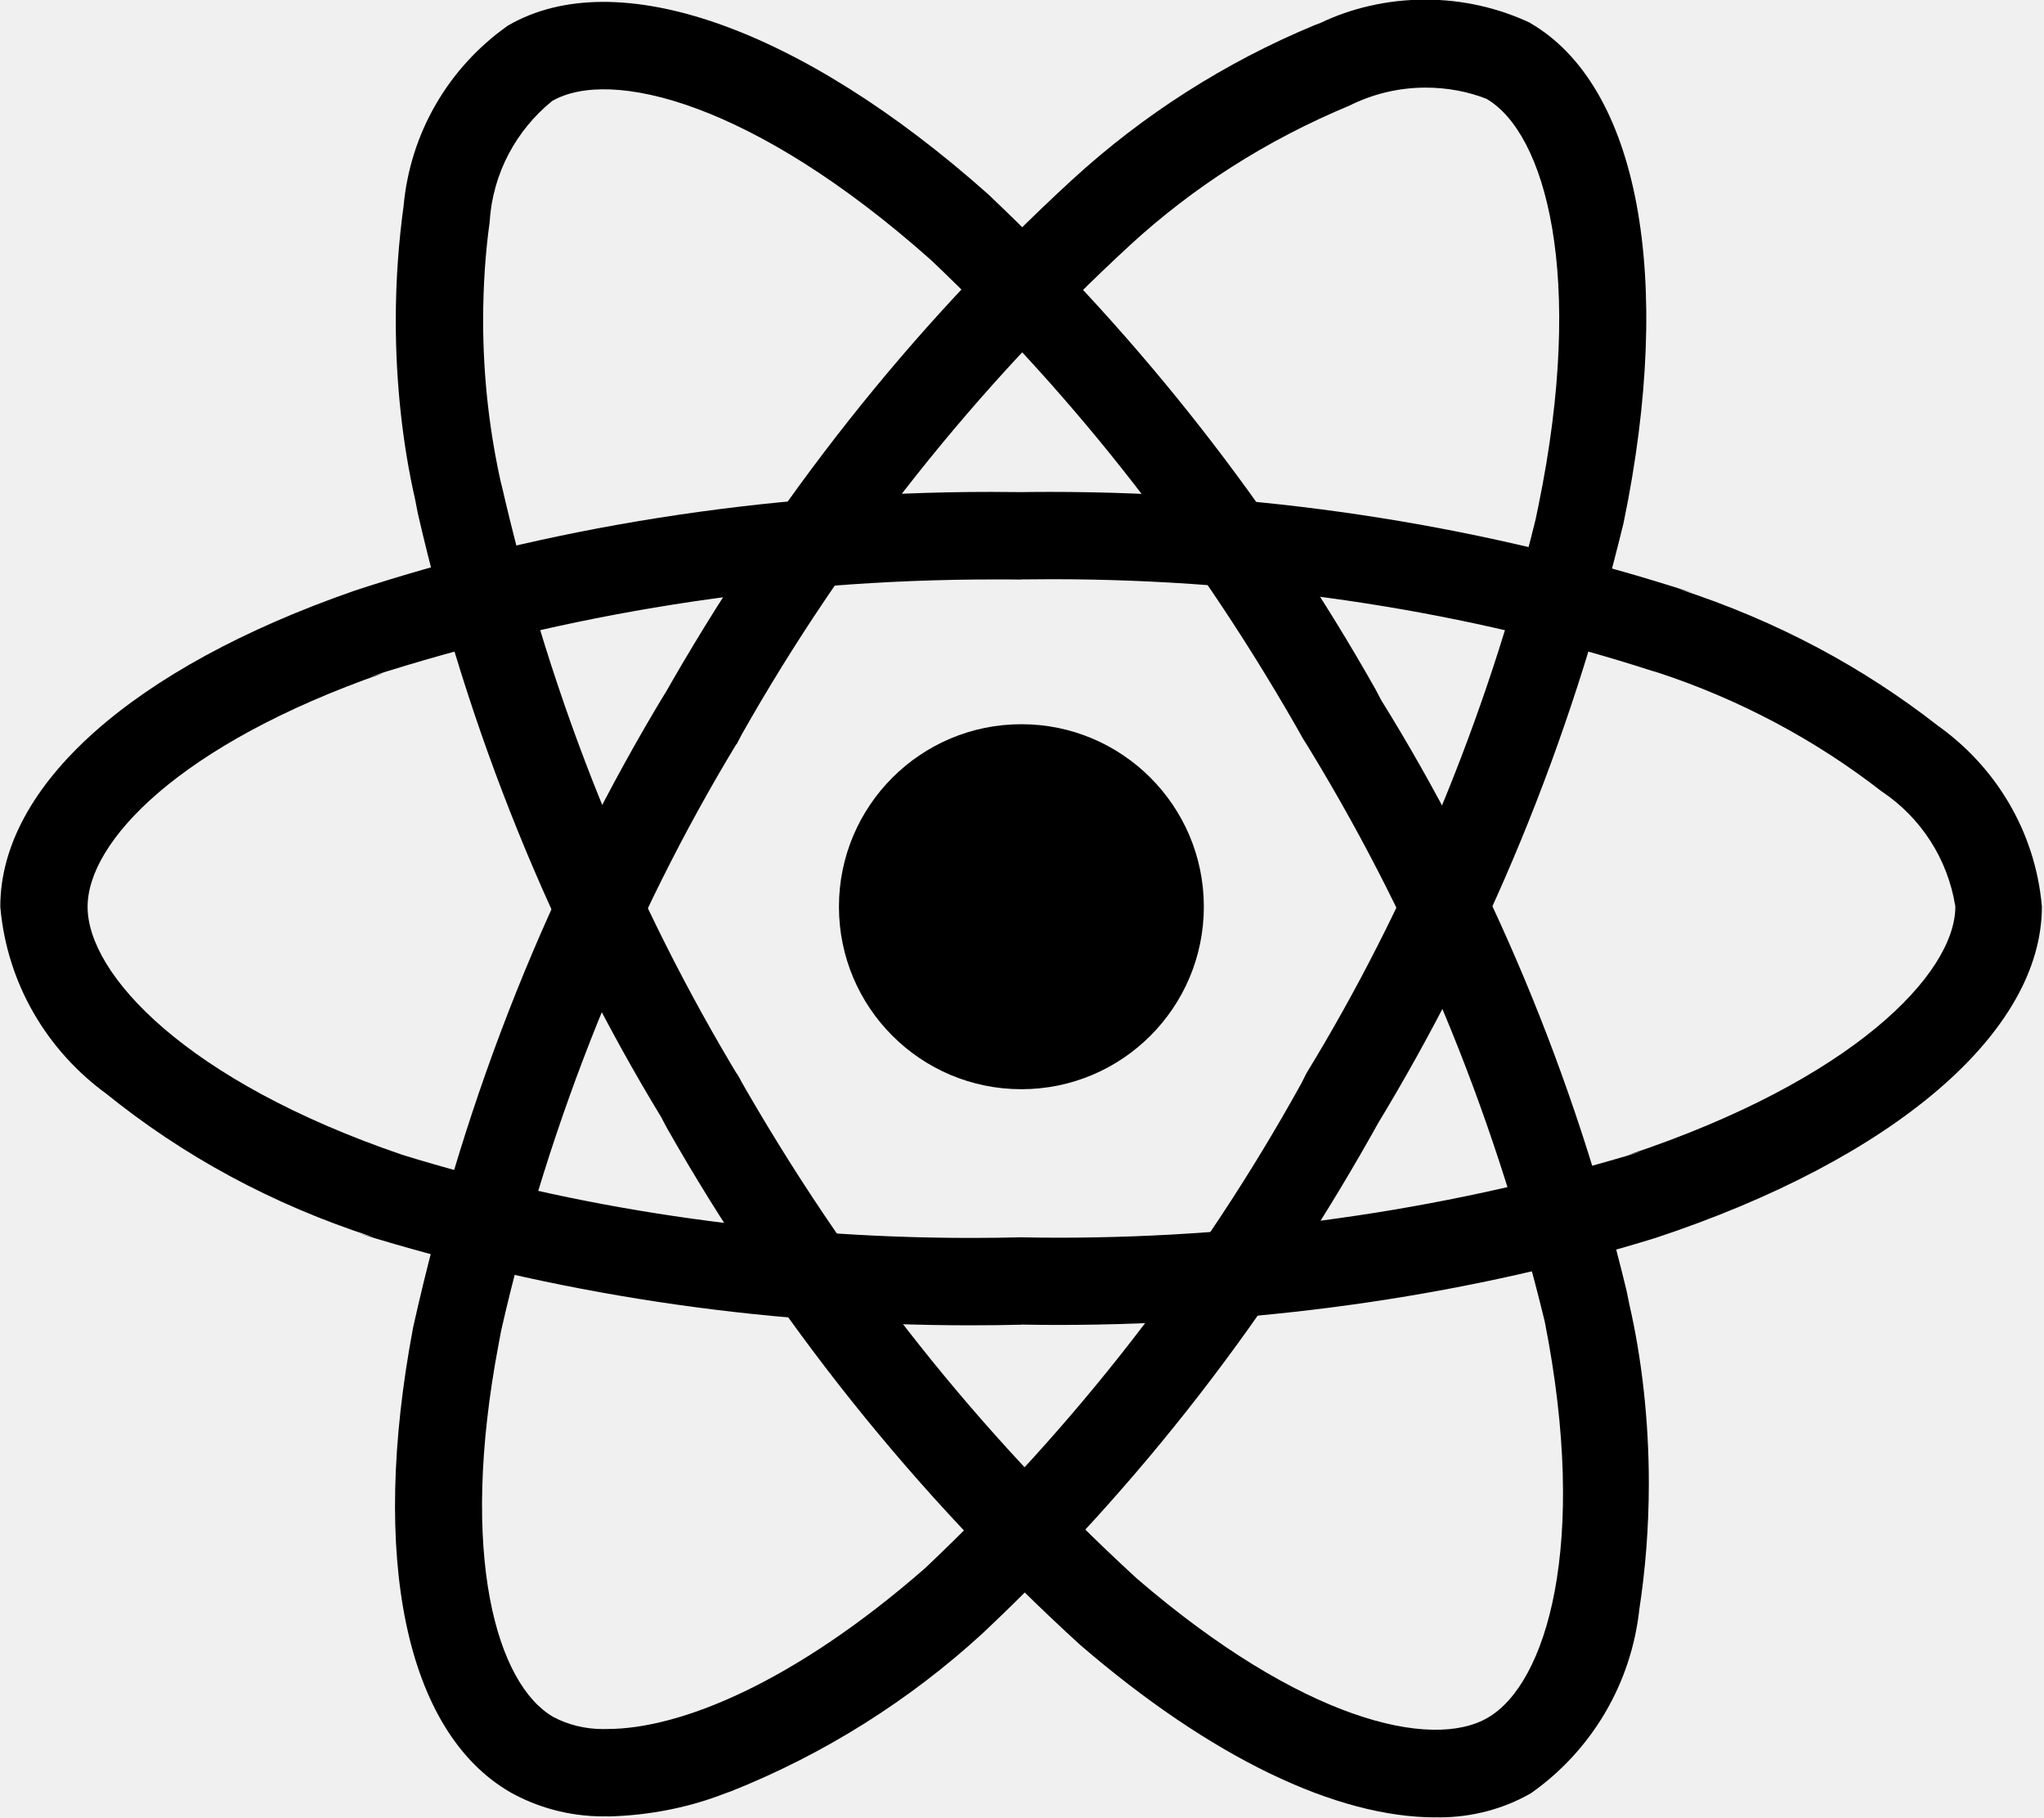
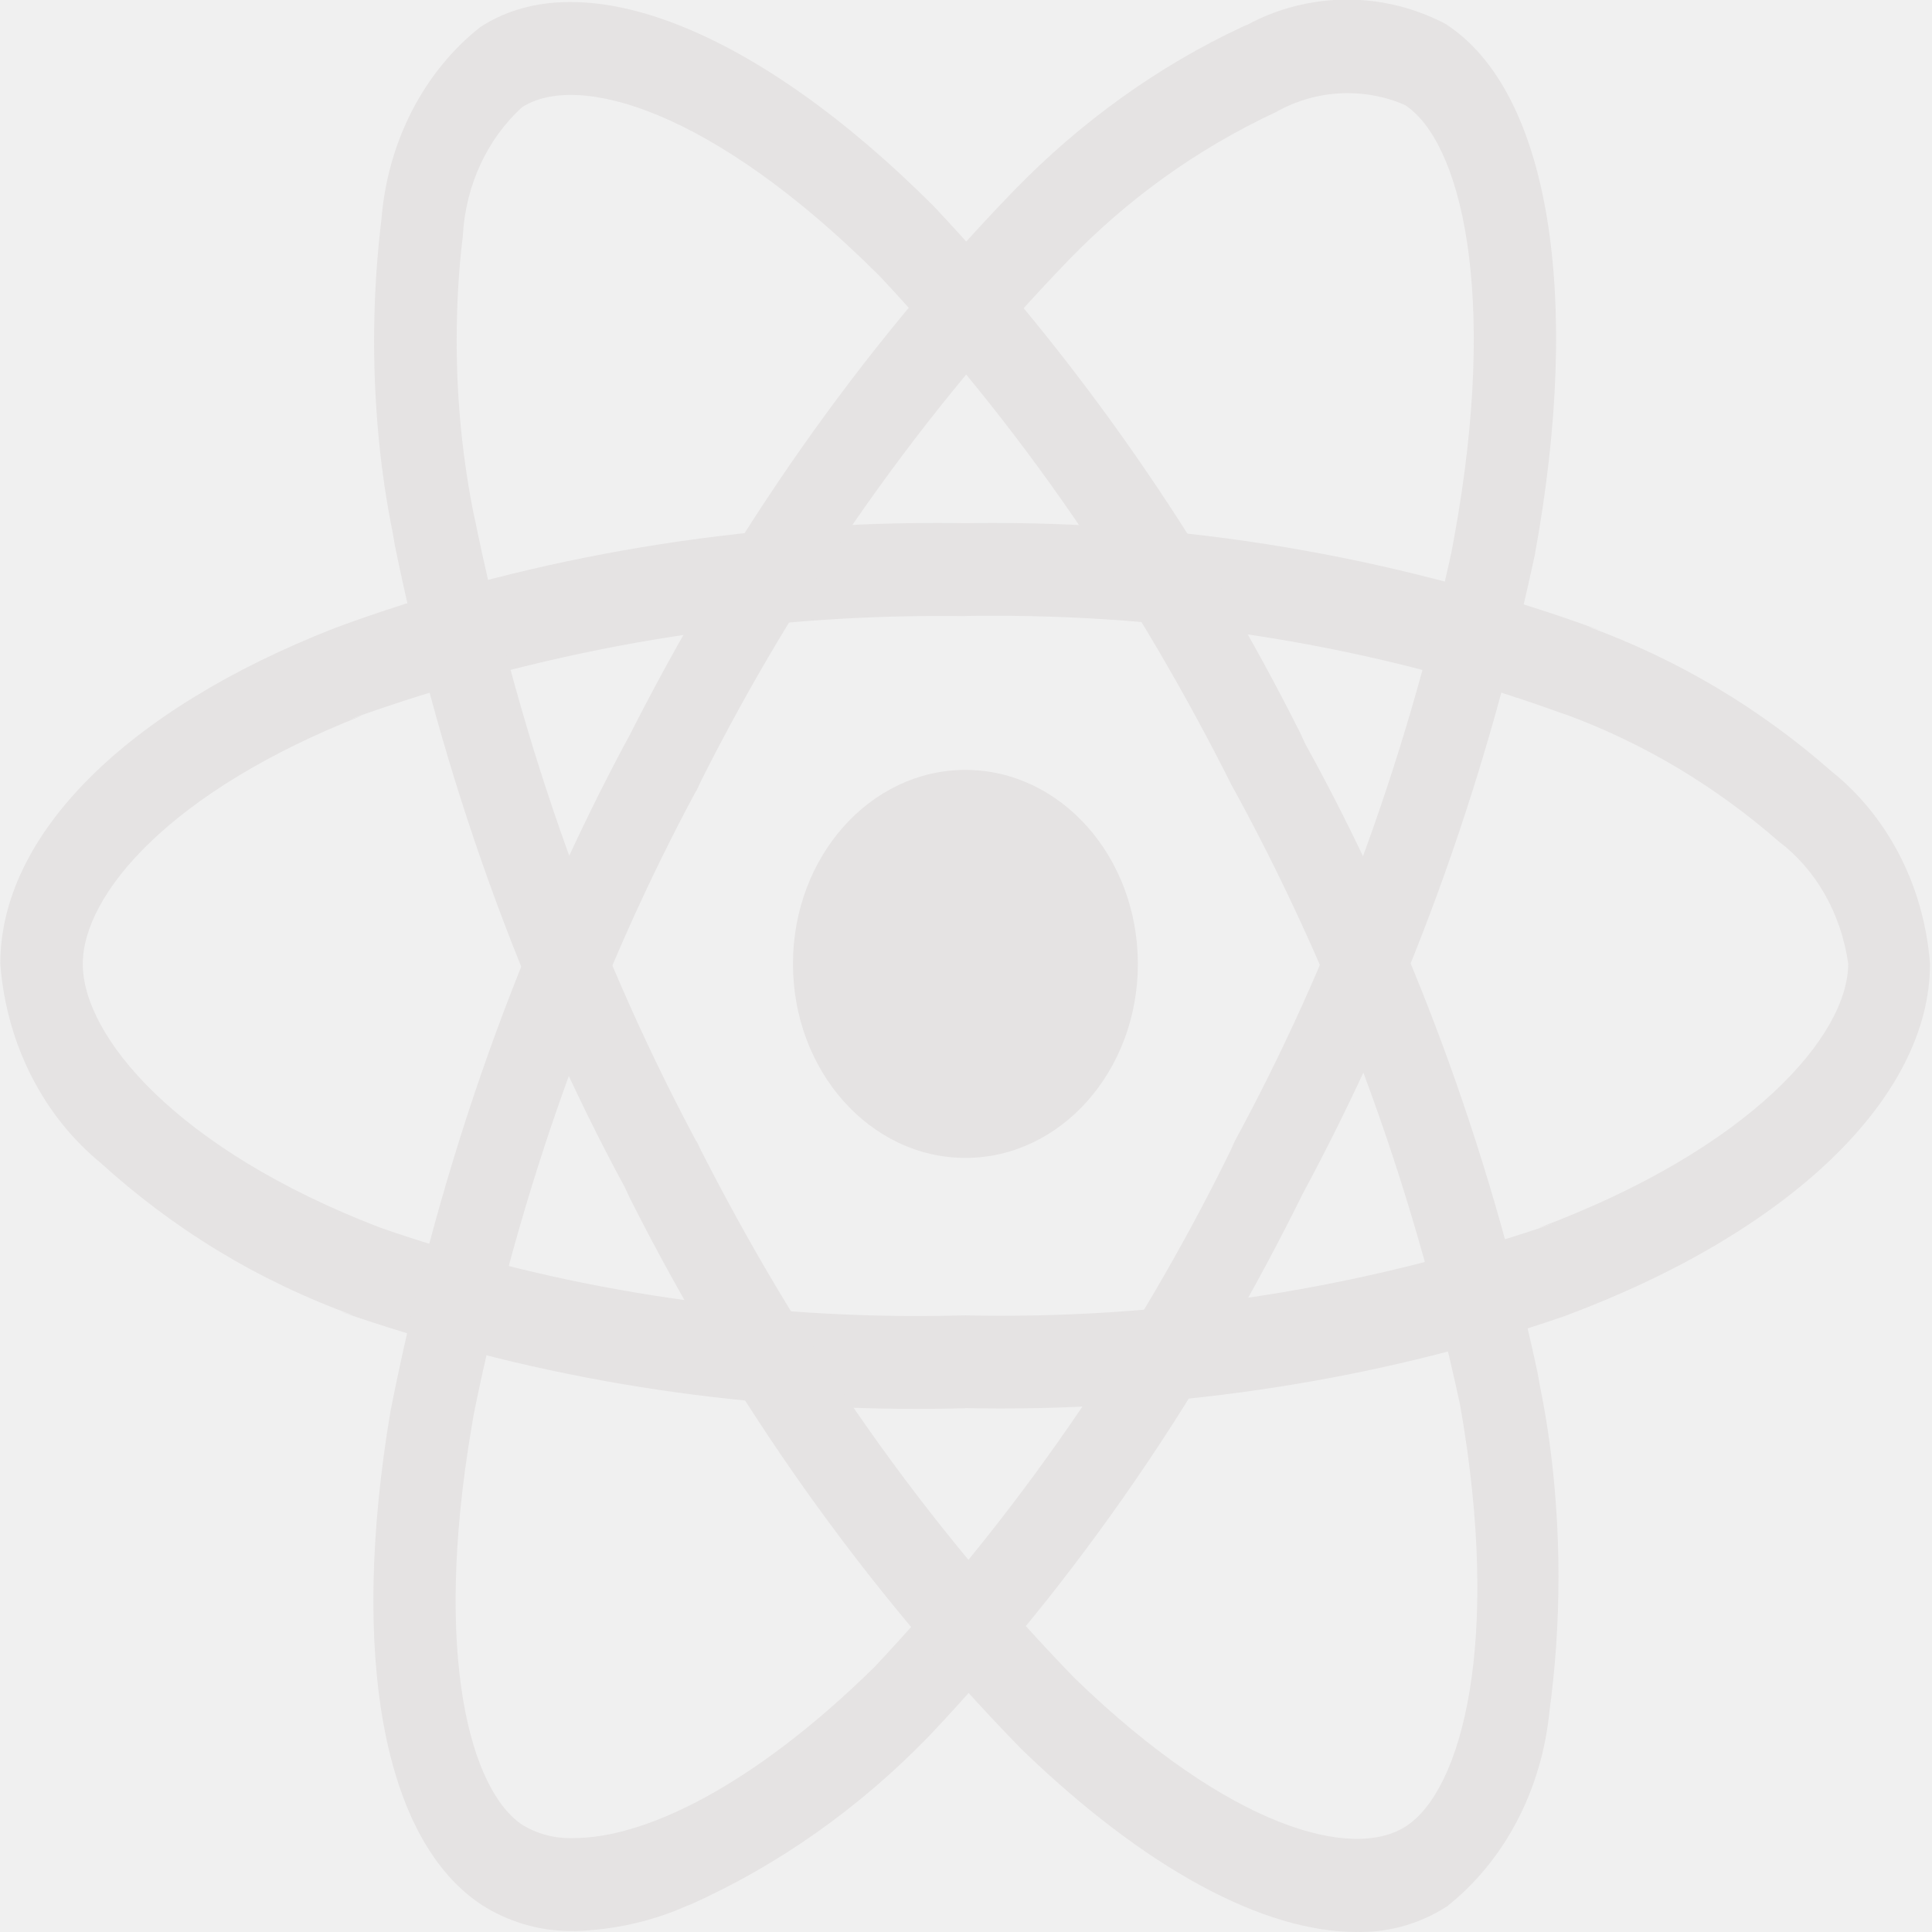
- <svg xmlns="http://www.w3.org/2000/svg" viewBox="0 0 27 24" id="react">
-   <path d="m15.902 11.974c0 1.331-1.079 2.41-2.41 2.41s-2.41-1.079-2.41-2.41 1.079-2.41 2.41-2.41 2.41 1.079 2.41 2.41z" />
-   <path d="m13.491 17.494c-.201.005-.438.008-.676.008-2.811 0-5.522-.425-8.073-1.214l.193.051c-1.351-.436-2.522-1.079-3.541-1.903l.021.016c-.789-.571-1.32-1.455-1.41-2.467l-.001-.013c0-1.594 1.747-3.154 4.681-4.172 2.512-.827 5.403-1.304 8.405-1.304.139 0 .278.001.417.003h-.021c.116-.002.252-.003.389-.003 2.965 0 5.82.469 8.496 1.337l-.195-.055c1.305.424 2.438 1.036 3.433 1.814l-.024-.018c.775.546 1.298 1.404 1.386 2.387l.001.013c0 1.656-1.954 3.332-5.103 4.374-2.363.729-5.08 1.149-7.895 1.149-.17 0-.339-.002-.508-.005h.025zm0-9.84c-.106-.002-.232-.002-.358-.002-2.881 0-5.656.452-8.259 1.289l.191-.053c-2.698.941-3.908 2.228-3.908 3.087 0 .893 1.301 2.3 4.153 3.274 2.249.697 4.834 1.099 7.513 1.099.235 0 .469-.003.702-.009l-.034.001c.146.003.318.005.49.005 2.684 0 5.274-.4 7.715-1.143l-.187.049c2.96-.984 4.32-2.391 4.32-3.28-.102-.638-.462-1.176-.966-1.515l-.008-.005c-.866-.674-1.876-1.217-2.97-1.574l-.07-.02c-2.368-.766-5.093-1.208-7.92-1.208-.142 0-.283.001-.424.003h.021z" />
-   <path d="m8.023 23.986c-.016 0-.035.001-.053.001-.453 0-.878-.119-1.245-.327l.013.007c-1.378-.8-1.858-3.092-1.28-6.141.697-3.128 1.827-5.894 3.344-8.4l-.069.124c1.499-2.655 3.31-4.926 5.425-6.872l.02-.018c.923-.844 2.003-1.537 3.187-2.028l.073-.027c.407-.196.885-.31 1.39-.31.501 0 .976.113 1.4.314l-.02-.008c1.435.826 1.911 3.36 1.238 6.606-.72 2.967-1.818 5.58-3.262 7.959l.07-.123c-1.452 2.63-3.209 4.882-5.266 6.819l-.014.013c-.958.877-2.083 1.59-3.321 2.082l-.074.026c-.46.181-.992.292-1.549.305h-.006zm1.205-14.447.499.288c-1.381 2.28-2.465 4.926-3.106 7.74l-.034.18c-.533 2.809-.019 4.498.72 4.926.191.102.417.161.657.161.02 0 .041 0 .061-.001h-.003c.955 0 2.458-.605 4.196-2.122 1.976-1.867 3.654-4.023 4.972-6.404l.068-.135c1.318-2.156 2.371-4.653 3.025-7.307l.038-.182c.629-3.058.086-4.93-.686-5.378-.238-.094-.514-.148-.802-.148-.364 0-.708.087-1.012.24l.013-.006c-1.118.465-2.078 1.086-2.907 1.846l.007-.006c-2.041 1.881-3.772 4.057-5.136 6.468l-.069.132z" />
-   <path d="m18.96 24c-1.306 0-2.96-.787-4.69-2.276-2.175-1.983-4.017-4.282-5.464-6.834l-.072-.137c-1.43-2.349-2.551-5.075-3.215-7.975l-.036-.185c-.162-.709-.255-1.522-.255-2.357 0-.527.037-1.044.108-1.551l-.007.058c.085-.998.608-1.858 1.372-2.399l.01-.007c1.43-.83 3.865.024 6.342 2.228 2.022 1.914 3.748 4.113 5.118 6.54l.072.138c1.428 2.297 2.557 4.961 3.242 7.798l.038.186c.163.709.257 1.524.257 2.36 0 .577-.044 1.143-.13 1.696l.008-.062c-.103 1.022-.644 1.901-1.429 2.456l-.011.007c-.348.199-.764.316-1.207.316-.018 0-.036 0-.054-.001h.003zm-9.228-9.823c1.458 2.571 3.217 4.771 5.271 6.656l.02.018c2.166 1.863 3.884 2.266 4.628 1.834.773-.446 1.339-2.276.754-5.233-.702-2.89-1.787-5.434-3.219-7.741l.065.112c-1.379-2.456-3.027-4.562-4.948-6.384l-.012-.011c-2.334-2.074-4.225-2.54-4.998-2.094-.473.385-.784.952-.825 1.593v.007c-.055.39-.086.84-.086 1.298 0 .757.086 1.493.248 2.201l-.013-.066c.673 2.952 1.747 5.559 3.182 7.924l-.066-.117z" />
+ <svg xmlns="http://www.w3.org/2000/svg" width="100" height="100" viewBox="0 0 100 100" fill="none">
+   <g clip-path="url(#clip0_15_883)">
+     <path d="M58.896 49.892C58.896 55.438 54.9 59.933 49.97 59.933C45.041 59.933 41.044 55.438 41.044 49.892C41.044 44.346 45.041 39.85 49.97 39.85C54.9 39.85 58.896 44.346 58.896 49.892Z" fill="#E5E3E3" />
+     <path d="M49.967 72.892C49.222 72.912 48.344 72.925 47.463 72.925C37.052 72.925 27.011 71.154 17.563 67.867L18.278 68.079C13.274 66.263 8.937 63.583 5.163 60.15L5.241 60.217C2.319 57.837 0.352 54.154 0.019 49.938L0.015 49.883C0.015 43.242 6.485 36.742 17.352 32.5C26.656 29.054 37.363 27.067 48.481 27.067C48.996 27.067 49.511 27.071 50.026 27.079H49.948C50.378 27.071 50.882 27.067 51.389 27.067C62.37 27.067 72.945 29.021 82.856 32.638L82.133 32.408C86.967 34.175 91.163 36.725 94.848 39.967L94.759 39.892C97.63 42.167 99.567 45.742 99.893 49.837L99.896 49.892C99.896 56.792 92.659 63.775 80.996 68.117C72.245 71.154 62.181 72.904 51.756 72.904C51.126 72.904 50.5 72.896 49.874 72.883H49.967V72.892ZM49.967 31.892C49.574 31.883 49.107 31.883 48.641 31.883C37.97 31.883 27.693 33.767 18.052 37.254L18.759 37.033C8.767 40.954 4.285 46.317 4.285 49.896C4.285 53.617 9.104 59.479 19.667 63.538C27.996 66.442 37.57 68.117 47.493 68.117C48.363 68.117 49.23 68.104 50.093 68.079L49.967 68.083C50.507 68.096 51.145 68.104 51.782 68.104C61.722 68.104 71.315 66.438 80.356 63.342L79.663 63.546C90.626 59.446 95.663 53.583 95.663 49.879C95.285 47.221 93.952 44.979 92.085 43.567L92.056 43.546C88.848 40.737 85.107 38.475 81.056 36.987L80.796 36.904C72.026 33.712 61.933 31.871 51.463 31.871C50.937 31.871 50.415 31.875 49.893 31.883H49.97L49.967 31.892Z" fill="#E5E3E3" />
+     <path d="M29.715 99.942C29.655 99.942 29.585 99.946 29.518 99.946C27.841 99.946 26.267 99.45 24.907 98.583L24.956 98.612C19.852 95.279 18.074 85.729 20.215 73.025C22.796 59.992 26.982 48.467 32.6 38.025L32.344 38.542C37.896 27.479 44.604 18.017 52.437 9.908L52.511 9.833C55.93 6.317 59.93 3.429 64.315 1.383L64.585 1.271C66.093 0.454 67.863 -0.021 69.733 -0.021C71.589 -0.021 73.348 0.45 74.918 1.287L74.844 1.254C80.159 4.696 81.922 15.254 79.43 28.779C76.763 41.142 72.696 52.029 67.348 61.942L67.607 61.429C62.23 72.388 55.722 81.771 48.104 89.842L48.052 89.896C44.504 93.55 40.337 96.521 35.752 98.571L35.478 98.679C33.774 99.433 31.804 99.896 29.741 99.95H29.718L29.715 99.942ZM34.178 39.746L36.026 40.946C30.911 50.446 26.896 61.471 24.522 73.196L24.396 73.946C22.422 85.65 24.326 92.688 27.063 94.471C27.77 94.896 28.607 95.142 29.496 95.142C29.57 95.142 29.648 95.142 29.722 95.138H29.711C33.248 95.138 38.815 92.617 45.252 86.296C52.57 78.517 58.785 69.533 63.667 59.612L63.919 59.05C68.8 50.067 72.7 39.663 75.122 28.604L75.263 27.846C77.593 15.104 75.582 7.304 72.722 5.437C71.841 5.046 70.819 4.821 69.752 4.821C68.404 4.821 67.13 5.183 66.004 5.821L66.052 5.796C61.911 7.733 58.355 10.321 55.285 13.488L55.311 13.463C47.752 21.3 41.341 30.367 36.289 40.413L36.033 40.962L34.178 39.746Z" fill="#E5E3E3" />
+     <path d="M70.222 100C65.385 100 59.259 96.721 52.852 90.517C44.796 82.254 37.974 72.675 32.615 62.042L32.348 61.471C27.052 51.683 22.9 40.325 20.441 28.242L20.307 27.471C19.707 24.517 19.363 21.129 19.363 17.65C19.363 15.454 19.5 13.3 19.763 11.188L19.737 11.429C20.052 7.271 21.989 3.687 24.819 1.433L24.856 1.404C30.152 -2.054 39.17 1.504 48.344 10.688C55.833 18.663 62.226 27.825 67.3 37.938L67.567 38.513C72.856 48.083 77.037 59.183 79.574 71.004L79.715 71.779C80.319 74.733 80.667 78.129 80.667 81.612C80.667 84.017 80.504 86.375 80.185 88.679L80.215 88.421C79.833 92.679 77.83 96.342 74.922 98.654L74.882 98.683C73.593 99.513 72.052 100 70.411 100C70.344 100 70.278 100 70.211 99.996L70.222 100ZM36.044 59.071C41.444 69.783 47.959 78.95 55.567 86.804L55.641 86.879C63.663 94.642 70.026 96.321 72.781 94.521C75.644 92.662 77.741 85.037 75.574 72.717C72.974 60.675 68.956 50.075 63.652 40.462L63.893 40.929C58.785 30.696 52.681 21.921 45.567 14.329L45.522 14.283C36.878 5.642 29.874 3.7 27.011 5.558C25.259 7.162 24.107 9.525 23.956 12.196V12.225C23.752 13.85 23.637 15.725 23.637 17.633C23.637 20.788 23.956 23.854 24.556 26.804L24.507 26.529C27 38.829 30.978 49.692 36.293 59.546L36.048 59.058L36.044 59.071Z" fill="#E5E3E3" />
+   </g>
+   <defs>
+     <clipPath id="clip0_15_883">
+       <rect width="100" height="100" fill="white" />
+     </clipPath>
+   </defs>
</svg>
